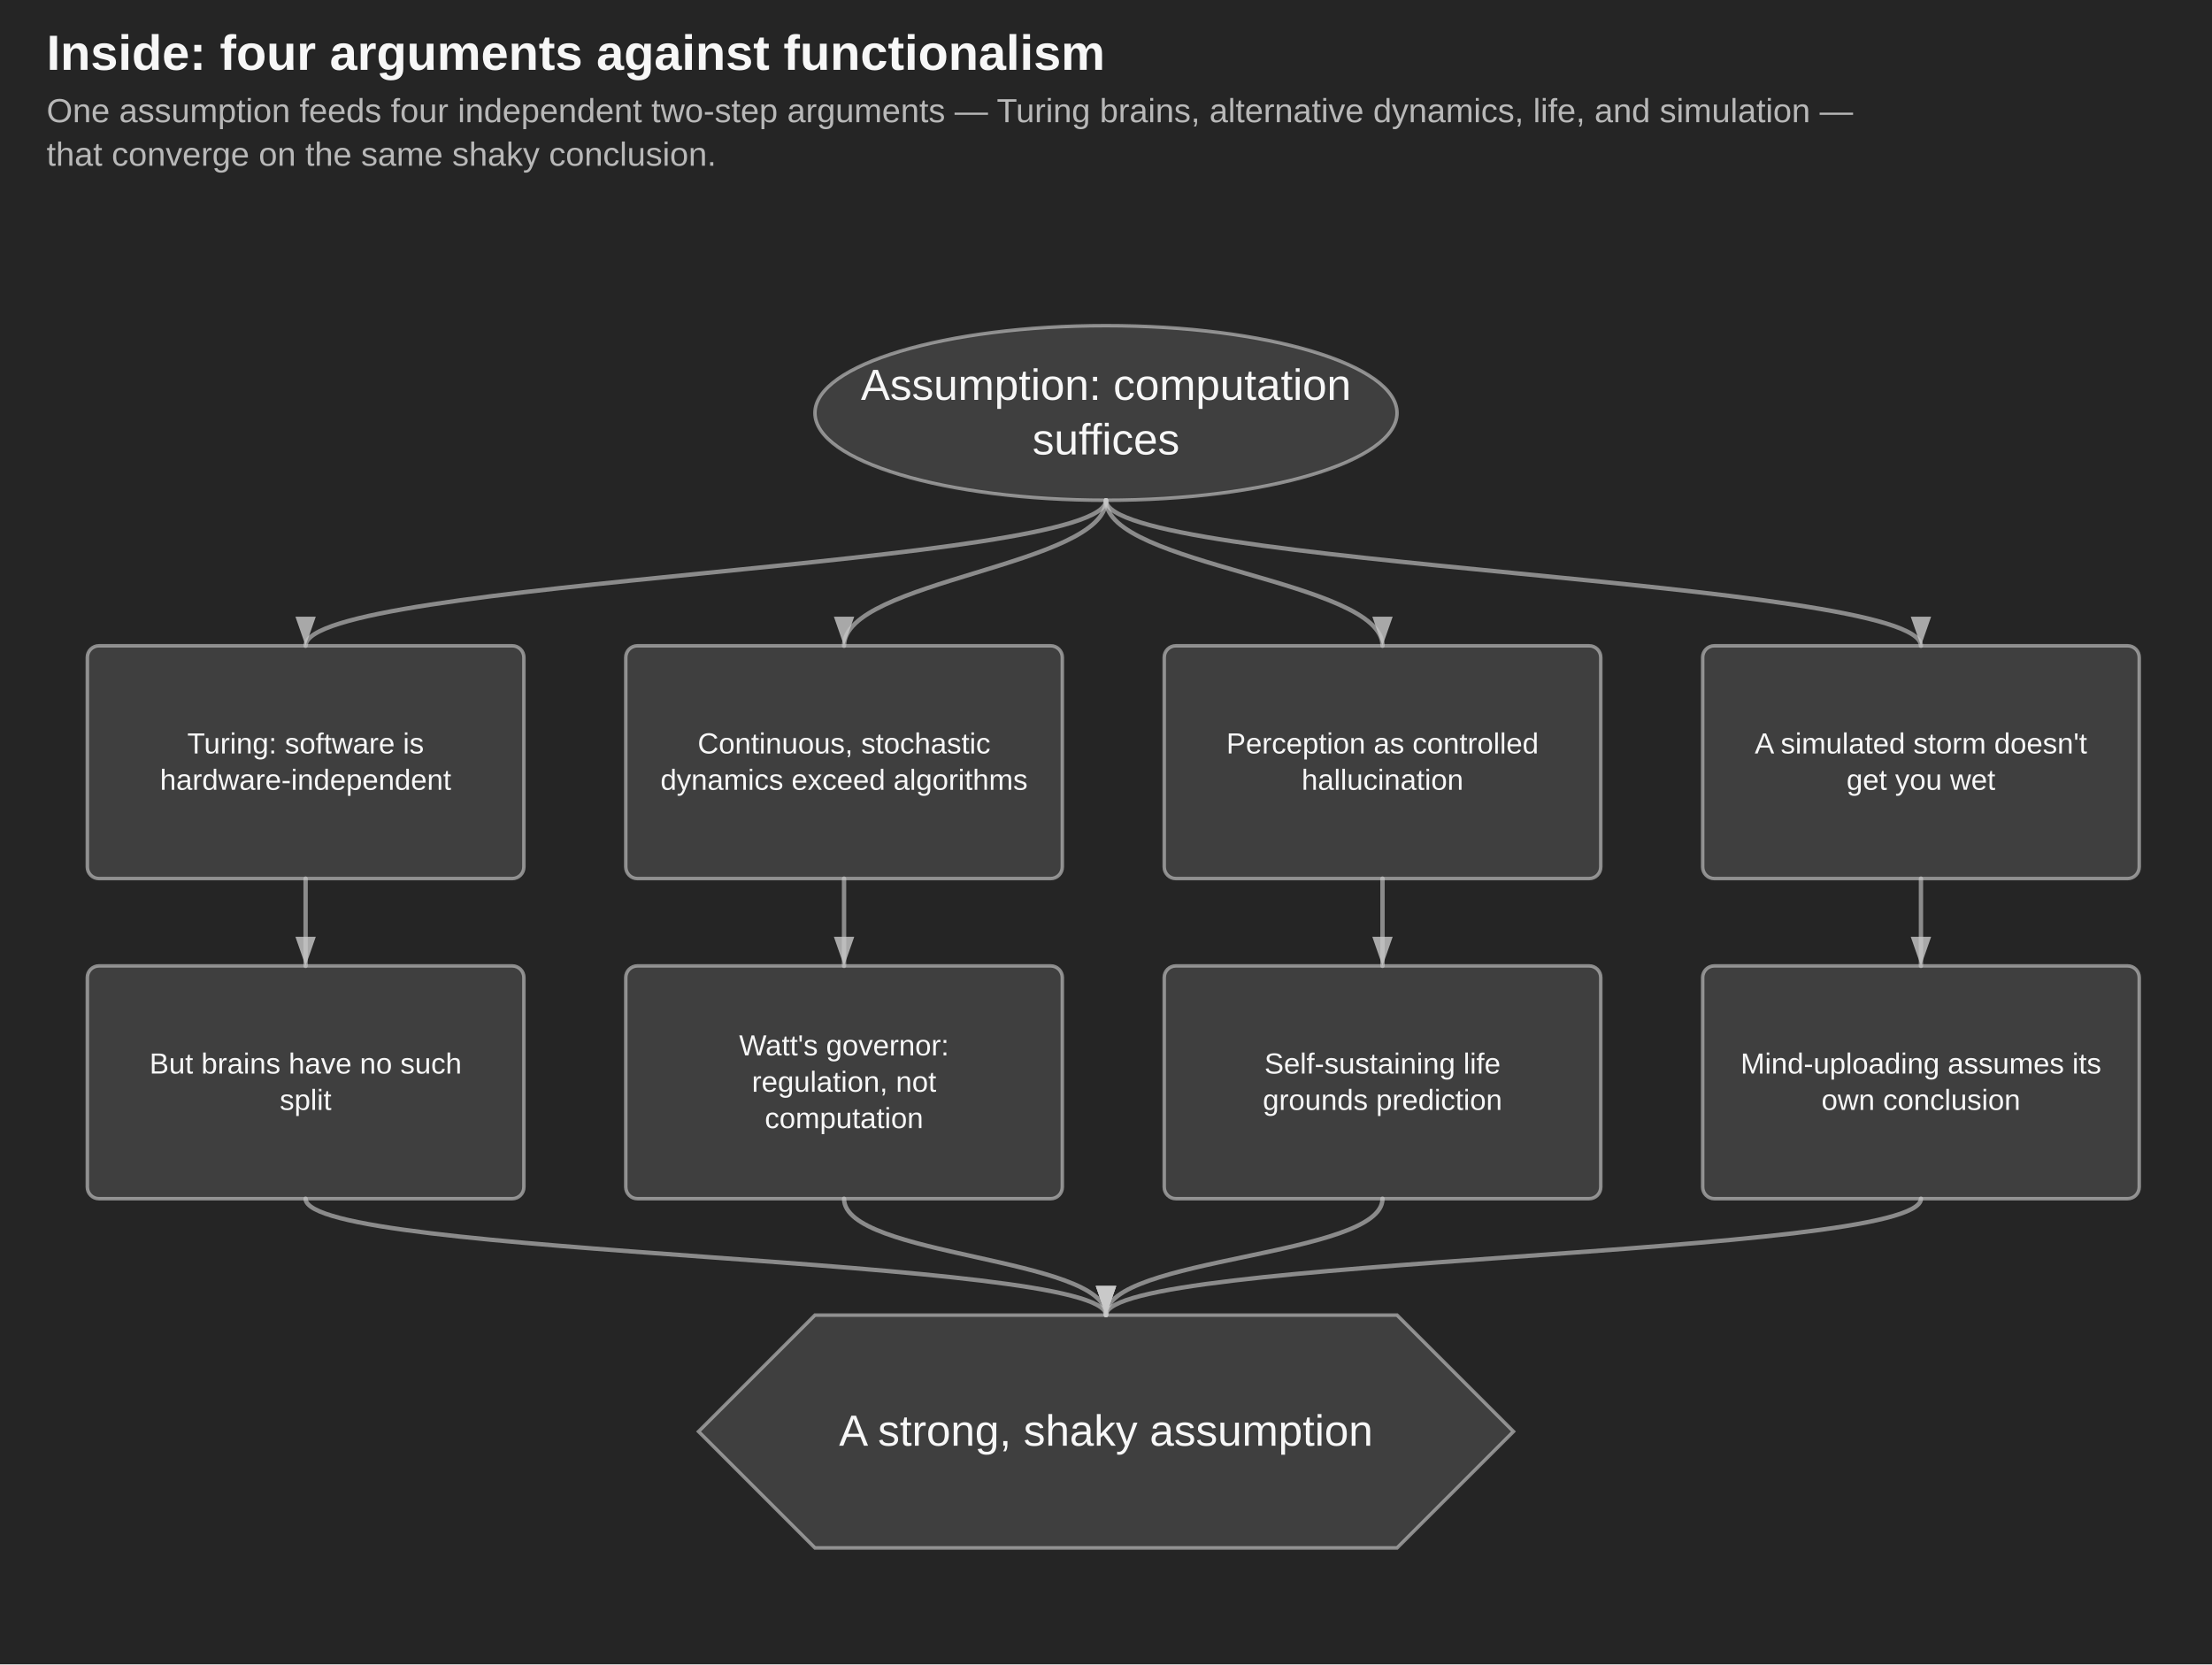
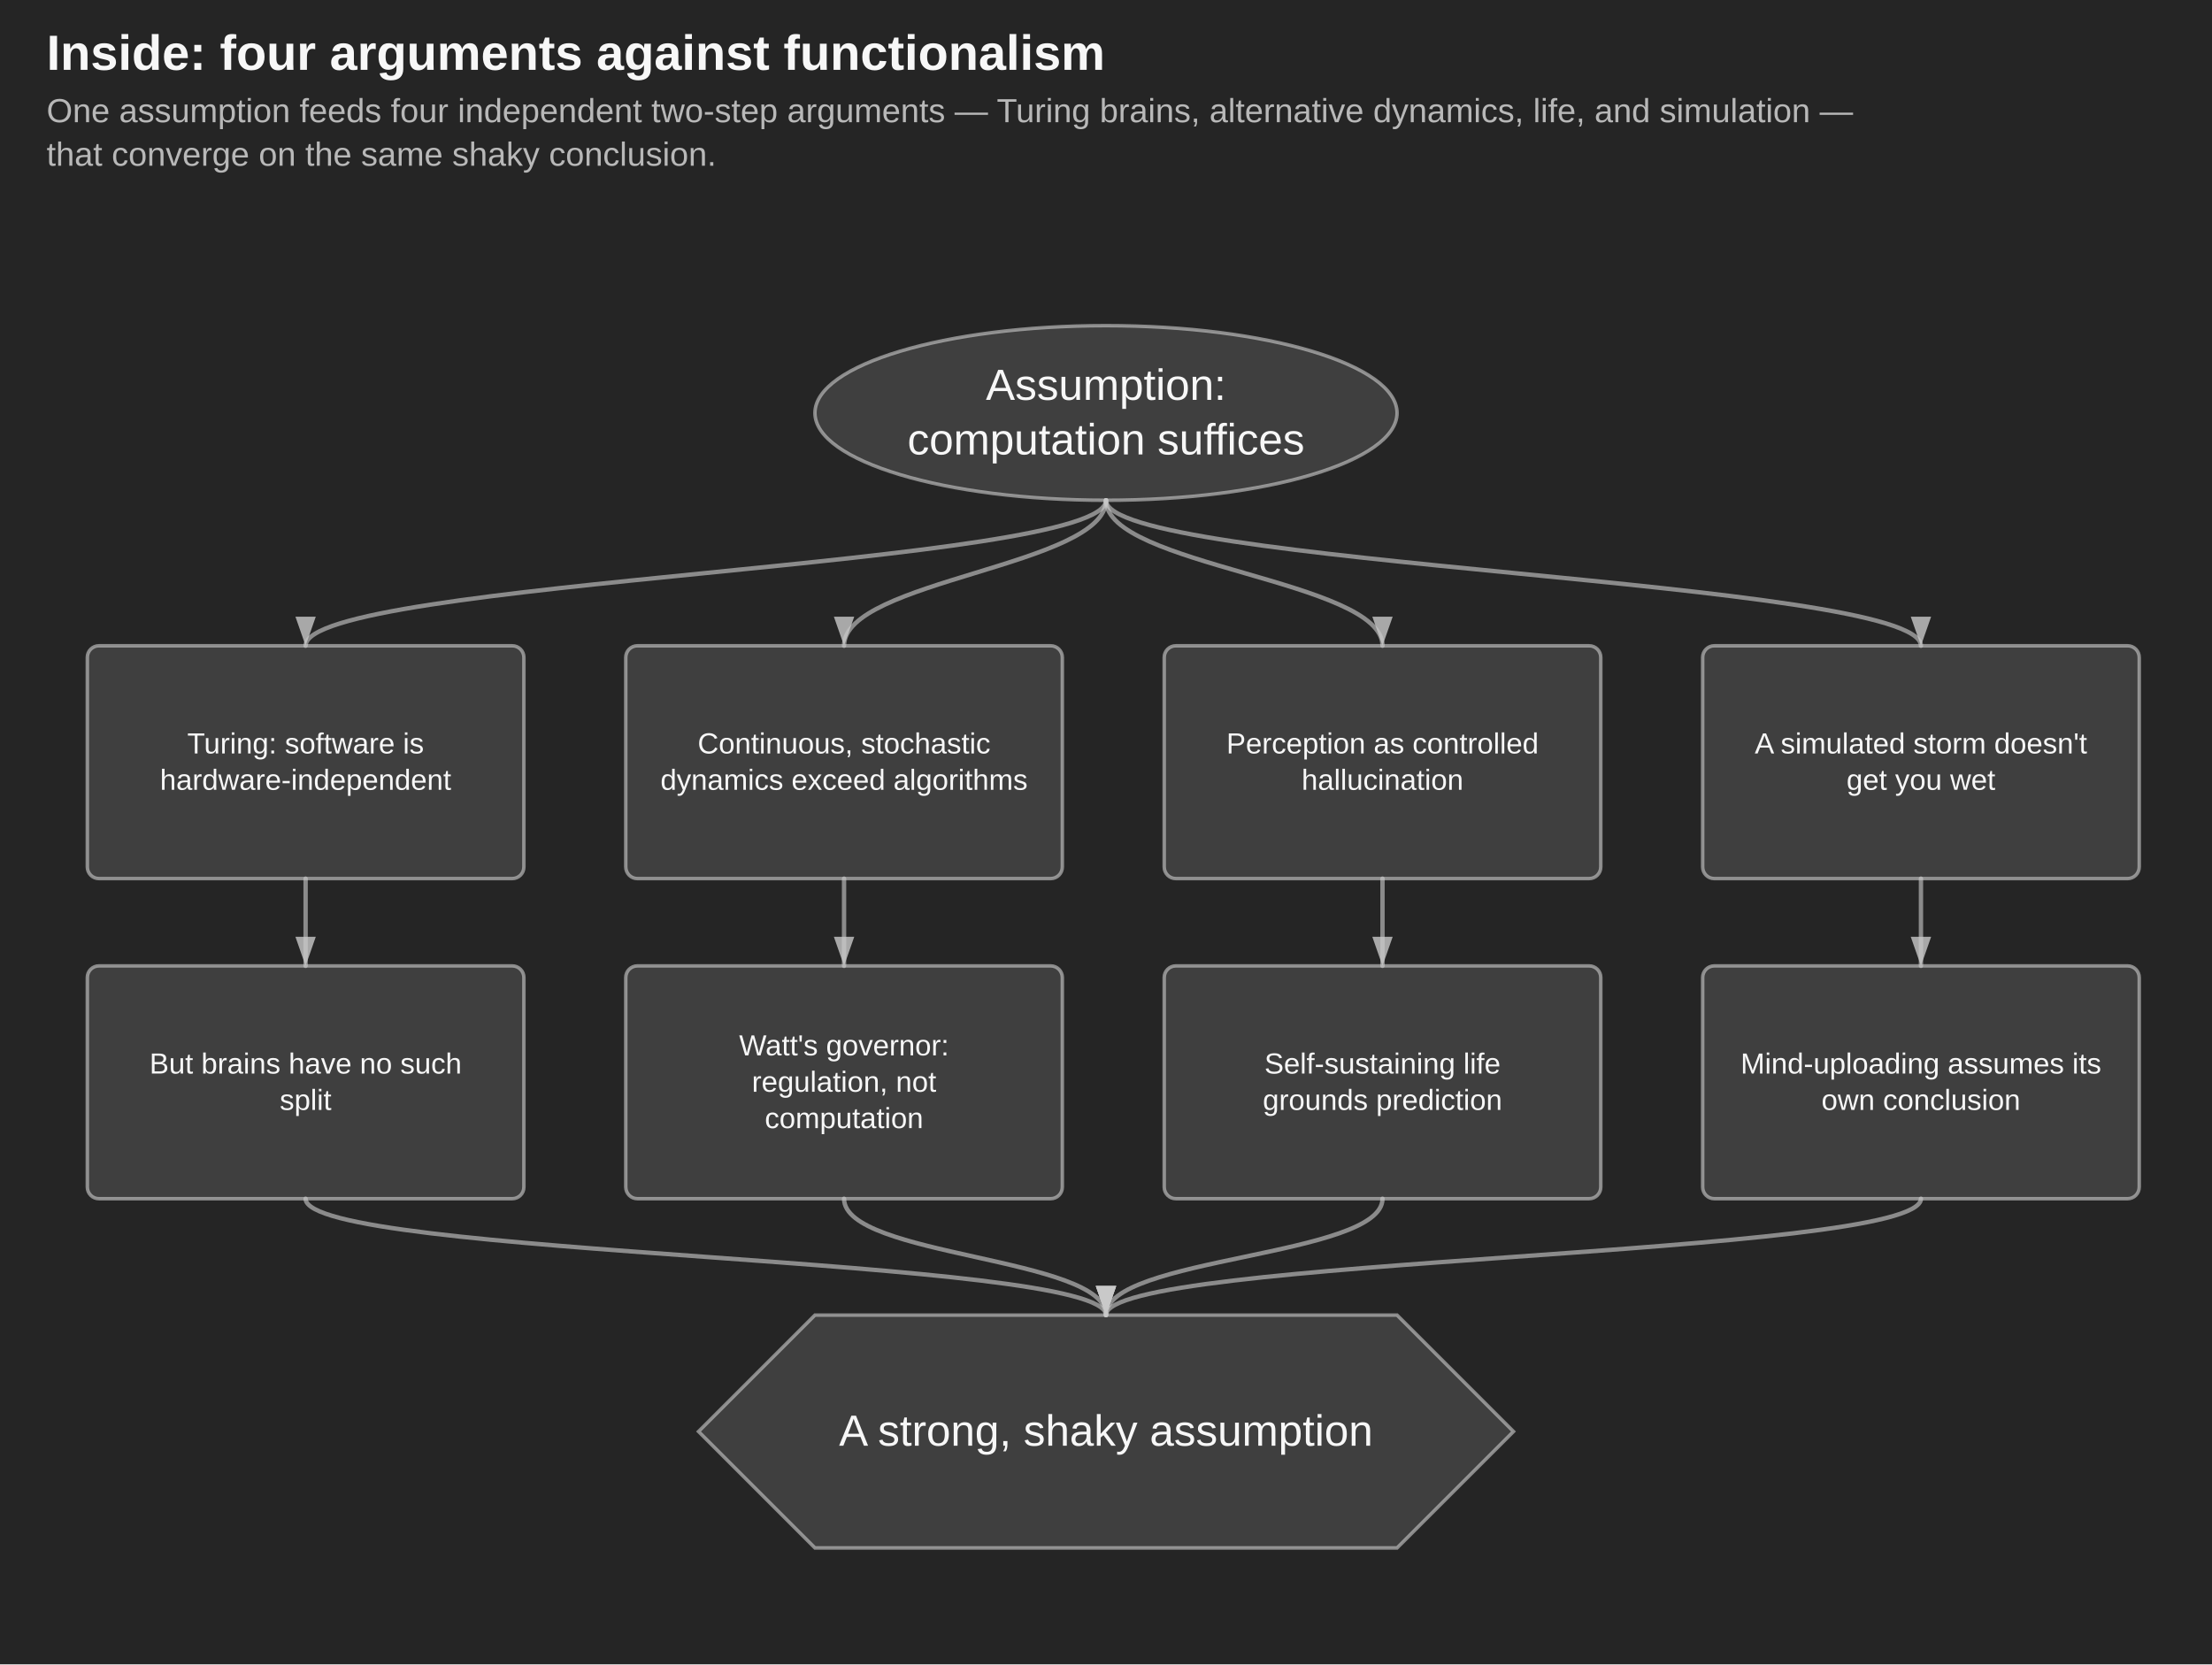
<svg xmlns="http://www.w3.org/2000/svg" viewBox="0 0 760 571.9" width="760" height="571.9">
  <style>text { font-family: "Geist", "Helvetica Neue", Arial, sans-serif; }</style>
  <rect x="0" y="0" width="760" height="571.9" fill="#252525" />
  <text x="16" y="24" font-size="17" fill="#f7f7f7" font-weight="600">Inside: four arguments against functionalism</text>
  <text x="16" y="42" font-size="11.5" fill="#b8b8b8">One assumption feeds four independent two-step arguments — Turing brains, alternative dynamics, life, and simulation —</text>
  <text x="16" y="56.95" font-size="11.5" fill="#b8b8b8">that converge on the same shaky conclusion.</text>
  <g transform="translate(0 71.9)">
    <path d="M380 100 C380 122.5 105 127.5 105 150" fill="none" stroke="rgba(201,201,201,0.62)" stroke-width="1.5" stroke-linecap="round" stroke-linejoin="round" />
    <polygon points="105,150 101.5,140 108.5,140" fill="rgba(201,201,201,0.8)" stroke="none" />
    <path d="M380 100 C380 122.5 290 127.5 290 150" fill="none" stroke="rgba(201,201,201,0.62)" stroke-width="1.5" stroke-linecap="round" stroke-linejoin="round" />
    <polygon points="290,150 286.5,140 293.5,140" fill="rgba(201,201,201,0.8)" stroke="none" />
    <path d="M380 100 C380 122.5 475 127.5 475 150" fill="none" stroke="rgba(201,201,201,0.62)" stroke-width="1.5" stroke-linecap="round" stroke-linejoin="round" />
    <polygon points="475,150 471.5,140 478.5,140" fill="rgba(201,201,201,0.8)" stroke="none" />
    <path d="M380 100 C380 122.5 660 127.5 660 150" fill="none" stroke="rgba(201,201,201,0.62)" stroke-width="1.5" stroke-linecap="round" stroke-linejoin="round" />
    <polygon points="660,150 656.5,140 663.5,140" fill="rgba(201,201,201,0.8)" stroke="none" />
    <path d="M105 230 L105 260" fill="none" stroke="rgba(201,201,201,0.62)" stroke-width="1.5" stroke-linecap="round" stroke-linejoin="round" />
    <polygon points="105,260 101.5,250 108.5,250" fill="rgba(201,201,201,0.8)" stroke="none" />
    <path d="M290 230 L290 260" fill="none" stroke="rgba(201,201,201,0.62)" stroke-width="1.5" stroke-linecap="round" stroke-linejoin="round" />
    <polygon points="290,260 286.5,250 293.5,250" fill="rgba(201,201,201,0.8)" stroke="none" />
    <path d="M475 230 L475 260" fill="none" stroke="rgba(201,201,201,0.62)" stroke-width="1.5" stroke-linecap="round" stroke-linejoin="round" />
    <polygon points="475,260 471.5,250 478.5,250" fill="rgba(201,201,201,0.8)" stroke="none" />
    <path d="M660 230 L660 260" fill="none" stroke="rgba(201,201,201,0.62)" stroke-width="1.5" stroke-linecap="round" stroke-linejoin="round" />
    <polygon points="660,260 656.5,250 663.5,250" fill="rgba(201,201,201,0.8)" stroke="none" />
    <path d="M105 340 C105 360 380 360 380 380" fill="none" stroke="rgba(201,201,201,0.62)" stroke-width="1.5" stroke-linecap="round" stroke-linejoin="round" />
    <polygon points="380,380 376.5,370 383.5,370" fill="rgba(201,201,201,0.8)" stroke="none" />
    <path d="M290 340 C290 360 380 360 380 380" fill="none" stroke="rgba(201,201,201,0.62)" stroke-width="1.5" stroke-linecap="round" stroke-linejoin="round" />
    <polygon points="380,380 376.5,370 383.5,370" fill="rgba(201,201,201,0.8)" stroke="none" />
    <path d="M475 340 C475 360 380 360 380 380" fill="none" stroke="rgba(201,201,201,0.62)" stroke-width="1.5" stroke-linecap="round" stroke-linejoin="round" />
    <polygon points="380,380 376.5,370 383.5,370" fill="rgba(201,201,201,0.8)" stroke="none" />
    <path d="M660 340 C660 360 380 360 380 380" fill="none" stroke="rgba(201,201,201,0.62)" stroke-width="1.5" stroke-linecap="round" stroke-linejoin="round" />
    <polygon points="380,380 376.5,370 383.5,370" fill="rgba(201,201,201,0.8)" stroke="none" />
    <g>
      <ellipse cx="380" cy="70" rx="100" ry="30" fill="rgba(201,201,201,0.16)" stroke="rgba(201,201,201,0.62)" stroke-width="1.2" />
-       <text x="380" y="65.5" font-size="15" text-anchor="middle" fill="#f7f7f7">Assumption: computation</text>
-       <text x="380" y="84.25" font-size="15" text-anchor="middle" fill="#f7f7f7">suffices</text>
+       <text x="380" y="65.5" font-size="15" text-anchor="middle" fill="#f7f7f7">Assumption:</text>
+       <text x="380" y="84.25" font-size="15" text-anchor="middle" fill="#f7f7f7">computation suffices</text>
    </g>
    <g>
      <rect x="30" y="150" width="150" height="80" rx="4" fill="rgba(201,201,201,0.16)" stroke="rgba(201,201,201,0.62)" stroke-width="1.2" />
      <text x="105" y="187" font-size="10" text-anchor="middle" fill="#f7f7f7">Turing: software is</text>
      <text x="105" y="199.5" font-size="10" text-anchor="middle" fill="#f7f7f7">hardware-independent</text>
    </g>
    <g>
      <rect x="30" y="260" width="150" height="80" rx="4" fill="rgba(201,201,201,0.16)" stroke="rgba(201,201,201,0.62)" stroke-width="1.2" />
      <text x="105" y="297" font-size="10" text-anchor="middle" fill="#f7f7f7">But brains have no such</text>
      <text x="105" y="309.5" font-size="10" text-anchor="middle" fill="#f7f7f7">split</text>
    </g>
    <g>
      <rect x="215" y="150" width="150" height="80" rx="4" fill="rgba(201,201,201,0.16)" stroke="rgba(201,201,201,0.62)" stroke-width="1.2" />
      <text x="290" y="187" font-size="10" text-anchor="middle" fill="#f7f7f7">Continuous, stochastic</text>
      <text x="290" y="199.5" font-size="10" text-anchor="middle" fill="#f7f7f7">dynamics exceed algorithms</text>
    </g>
    <g>
      <rect x="215" y="260" width="150" height="80" rx="4" fill="rgba(201,201,201,0.16)" stroke="rgba(201,201,201,0.62)" stroke-width="1.2" />
      <text x="290" y="290.75" font-size="10" text-anchor="middle" fill="#f7f7f7">Watt's governor:</text>
      <text x="290" y="303.25" font-size="10" text-anchor="middle" fill="#f7f7f7">regulation, not</text>
      <text x="290" y="315.75" font-size="10" text-anchor="middle" fill="#f7f7f7">computation</text>
    </g>
    <g>
      <rect x="400" y="150" width="150" height="80" rx="4" fill="rgba(201,201,201,0.16)" stroke="rgba(201,201,201,0.62)" stroke-width="1.2" />
      <text x="475" y="187" font-size="10" text-anchor="middle" fill="#f7f7f7">Perception as controlled</text>
      <text x="475" y="199.5" font-size="10" text-anchor="middle" fill="#f7f7f7">hallucination</text>
    </g>
    <g>
      <rect x="400" y="260" width="150" height="80" rx="4" fill="rgba(201,201,201,0.16)" stroke="rgba(201,201,201,0.62)" stroke-width="1.2" />
      <text x="475" y="297" font-size="10" text-anchor="middle" fill="#f7f7f7">Self-sustaining life</text>
      <text x="475" y="309.5" font-size="10" text-anchor="middle" fill="#f7f7f7">grounds prediction</text>
    </g>
    <g>
      <rect x="585" y="150" width="150" height="80" rx="4" fill="rgba(201,201,201,0.16)" stroke="rgba(201,201,201,0.62)" stroke-width="1.2" />
      <text x="660" y="187" font-size="10" text-anchor="middle" fill="#f7f7f7">A simulated storm doesn't</text>
      <text x="660" y="199.5" font-size="10" text-anchor="middle" fill="#f7f7f7">get you wet</text>
    </g>
    <g>
      <rect x="585" y="260" width="150" height="80" rx="4" fill="rgba(201,201,201,0.16)" stroke="rgba(201,201,201,0.62)" stroke-width="1.2" />
      <text x="660" y="297" font-size="10" text-anchor="middle" fill="#f7f7f7">Mind-uploading assumes its</text>
      <text x="660" y="309.5" font-size="10" text-anchor="middle" fill="#f7f7f7">own conclusion</text>
    </g>
    <g>
      <polygon points="280,380 480,380 520,420 480,460 280,460 240,420" fill="rgba(201,201,201,0.16)" stroke="rgba(201,201,201,0.62)" stroke-width="1.2" />
      <text x="380" y="424.875" font-size="15" text-anchor="middle" fill="#f7f7f7">A strong, shaky assumption</text>
    </g>
  </g>
</svg>
